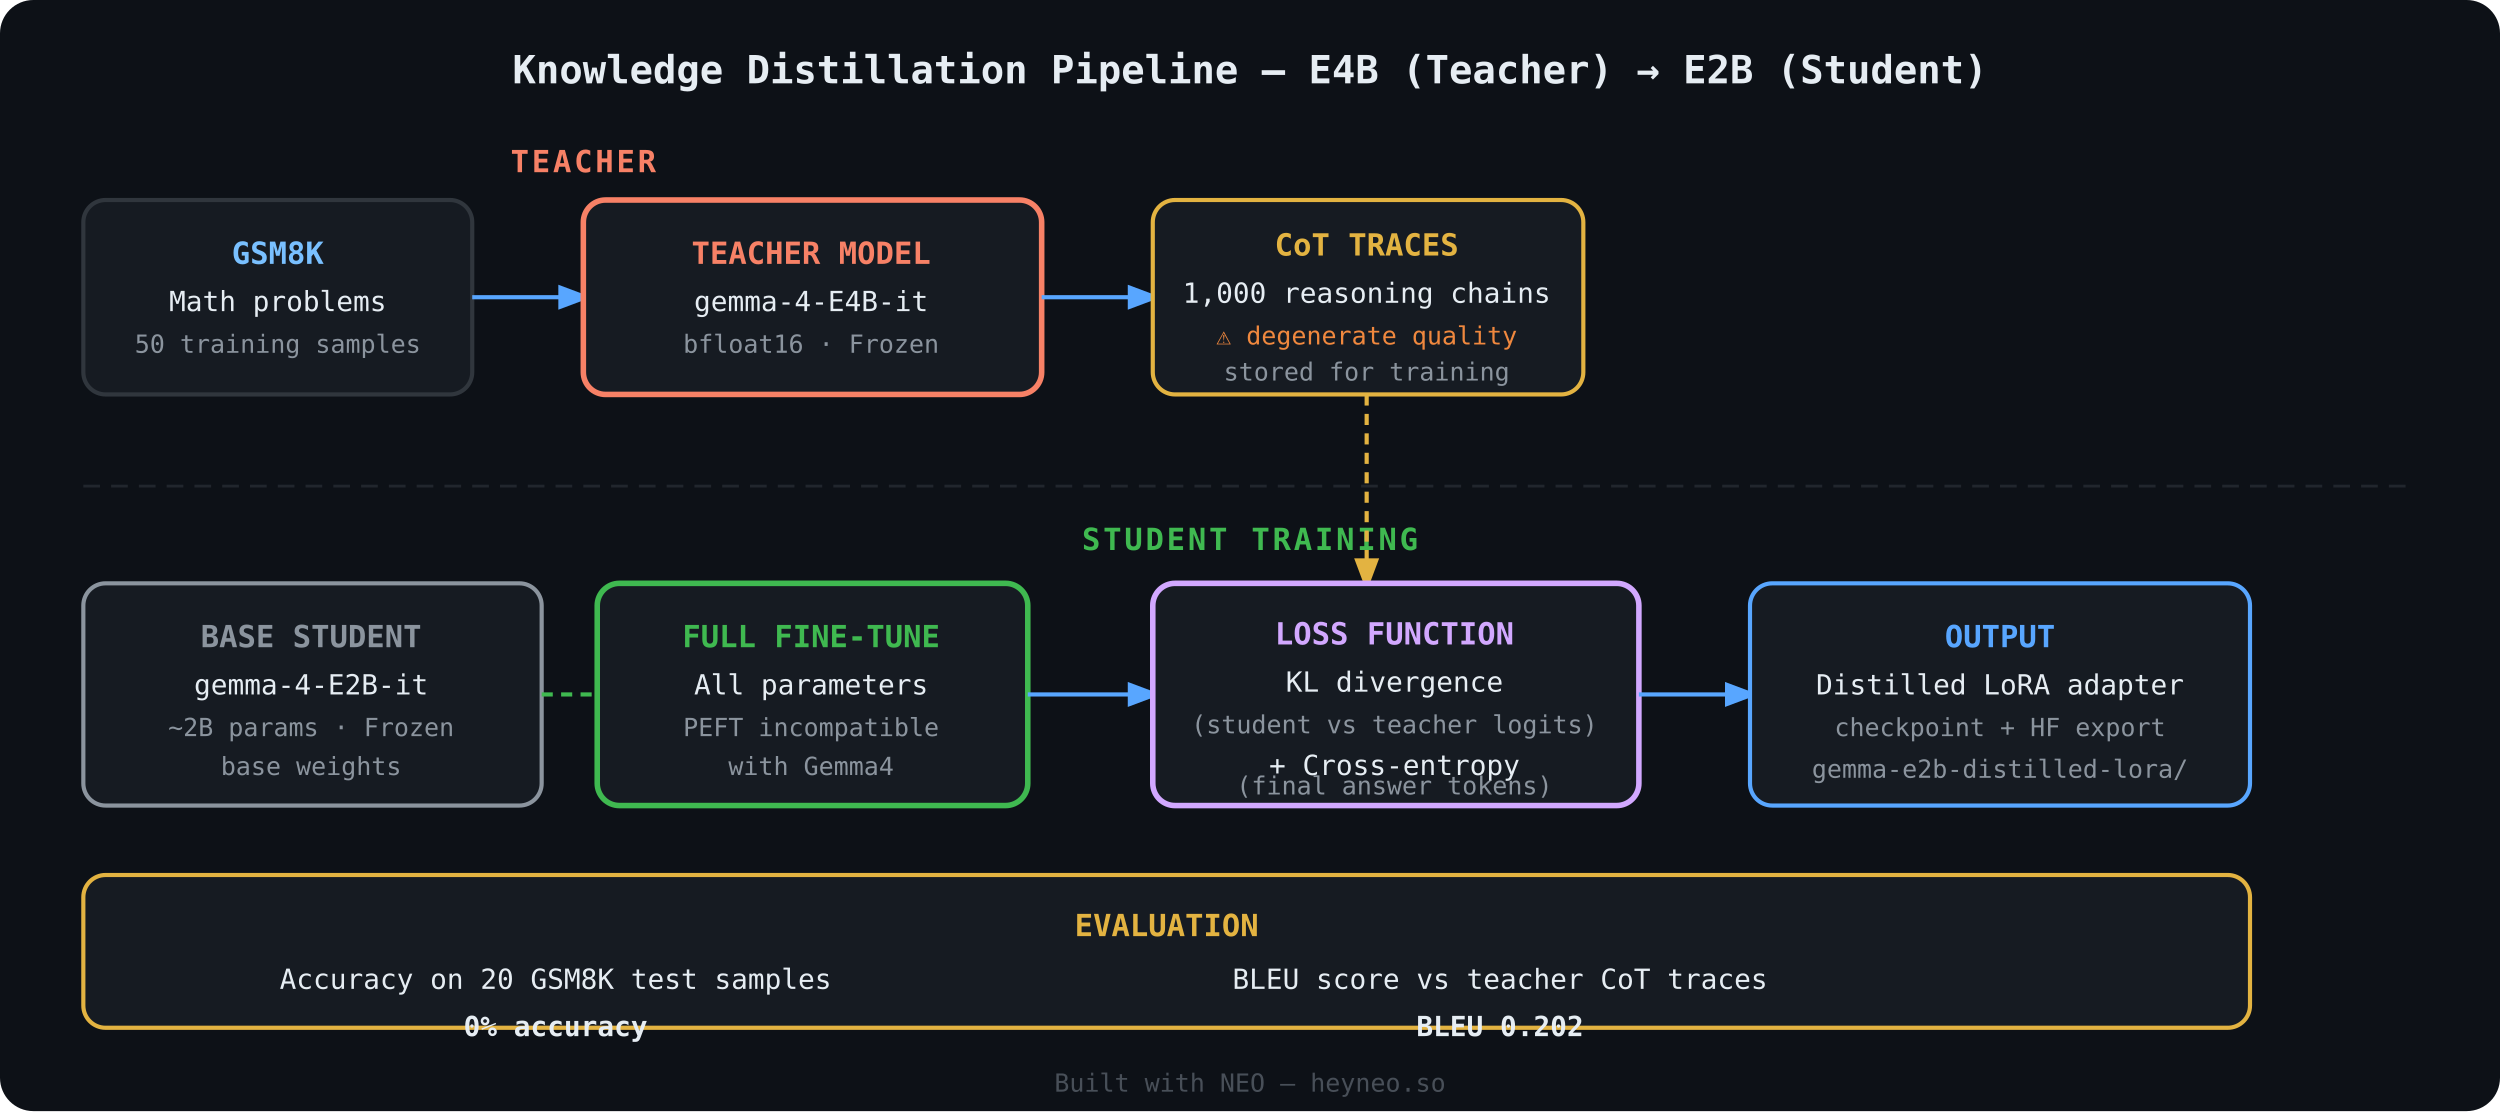
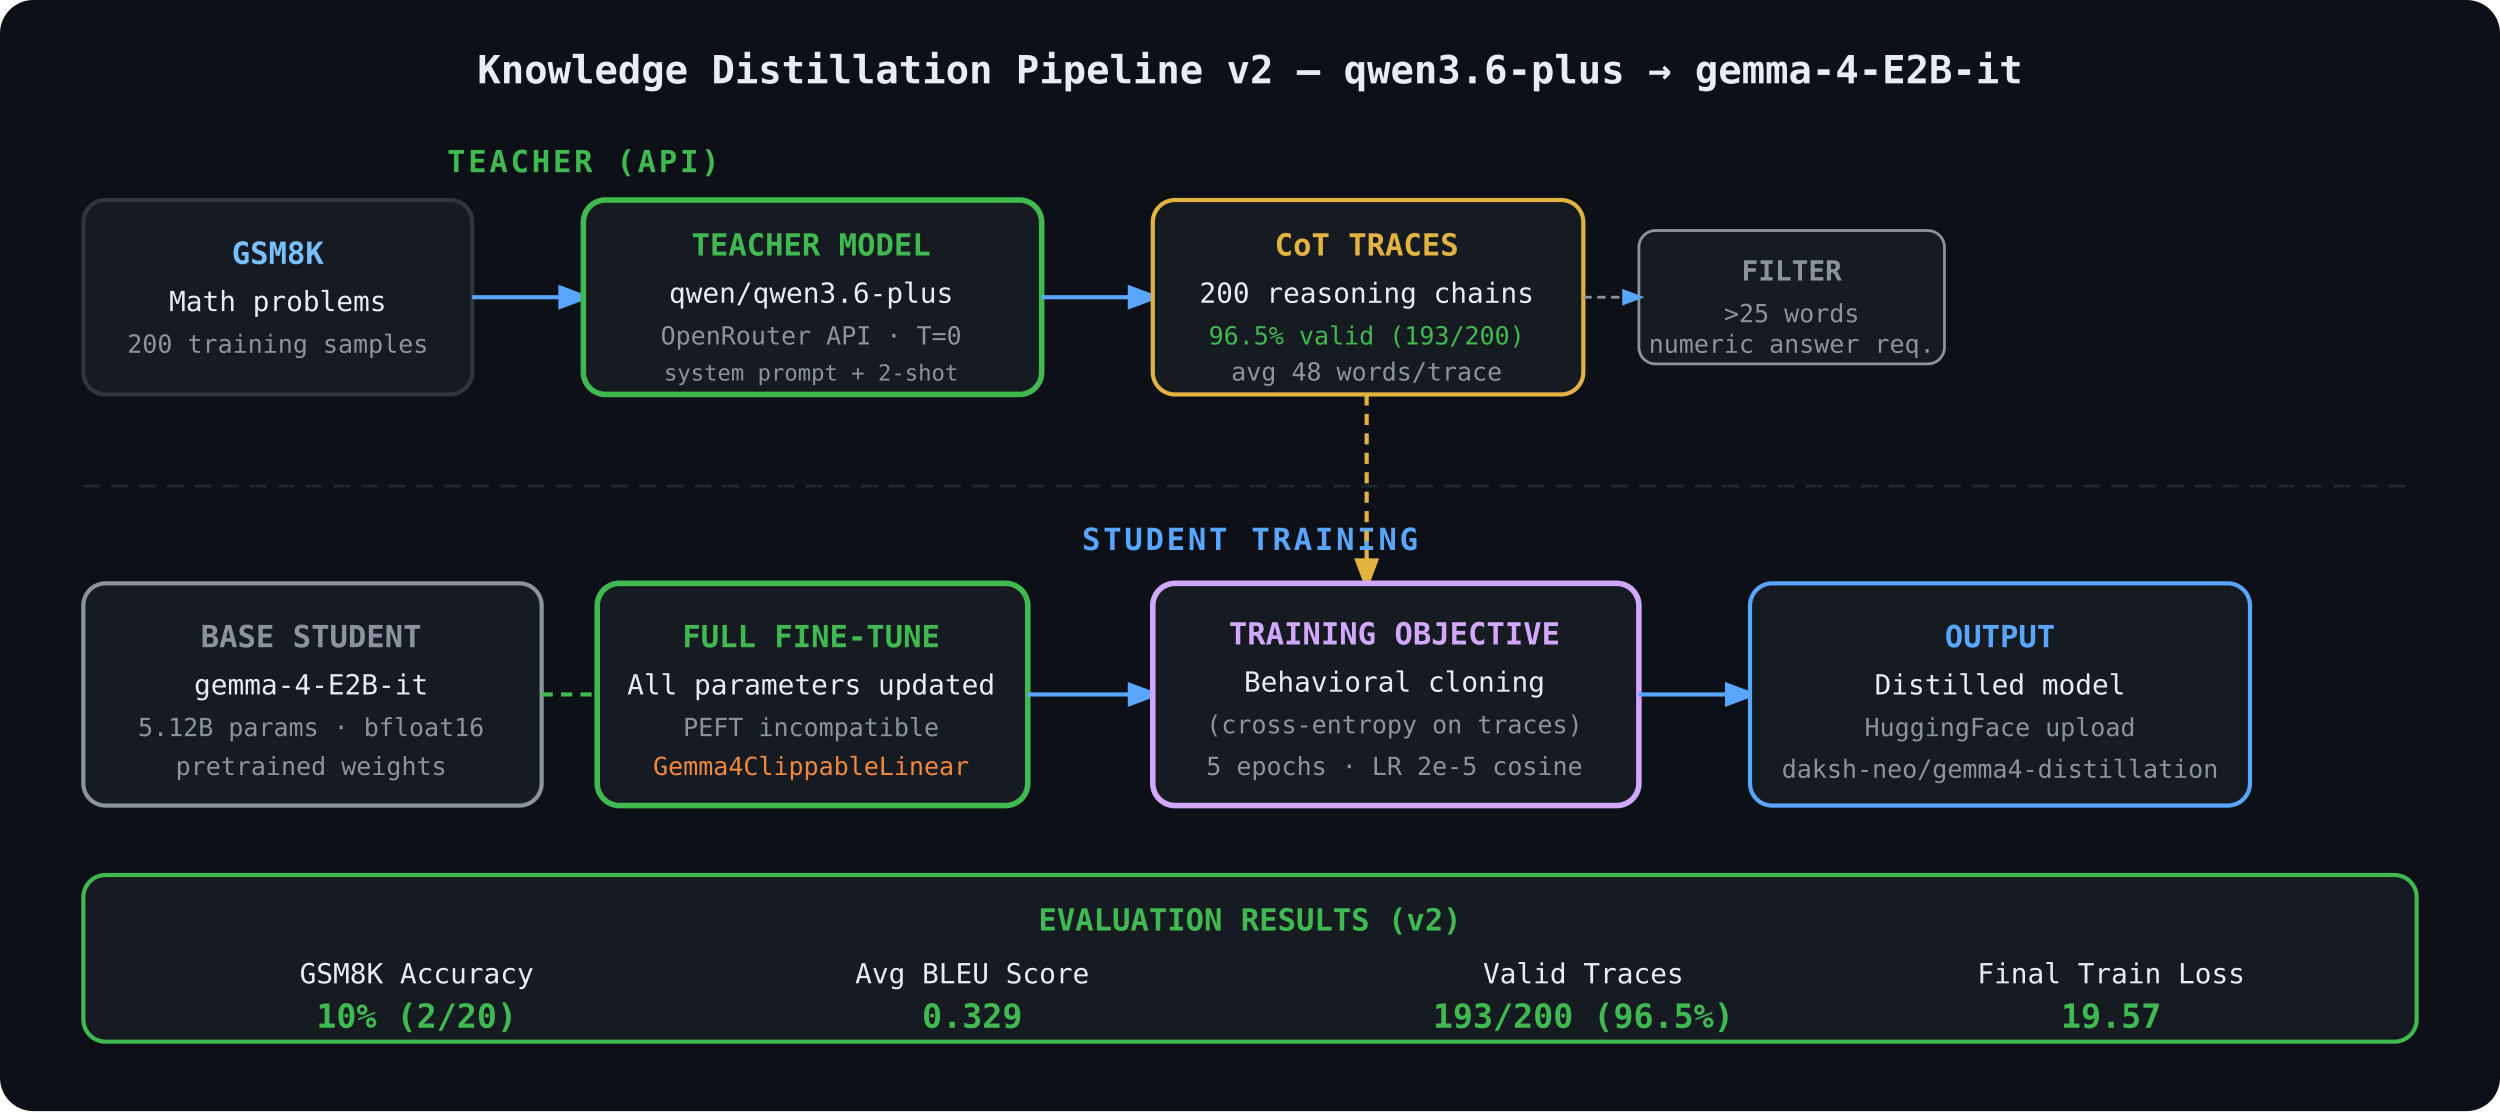
<svg xmlns="http://www.w3.org/2000/svg" viewBox="0 0 900 400" width="900" height="400" font-family="monospace, sans-serif">
-   <rect width="900" height="400" rx="12" fill="#0d1117" />
-   <text x="450" y="30" text-anchor="middle" fill="#e6edf3" font-size="14" font-weight="bold">Knowledge Distillation Pipeline — E4B (Teacher) → E2B (Student)</text>
-   <text x="210" y="62" text-anchor="middle" fill="#f78166" font-size="11" font-weight="bold" letter-spacing="1">TEACHER</text>
-   <rect x="30" y="72" width="140" height="70" rx="8" fill="#161b22" stroke="#30363d" stroke-width="1.5" />
-   <text x="100" y="95" text-anchor="middle" fill="#79c0ff" font-size="11" font-weight="bold">GSM8K</text>
-   <text x="100" y="112" text-anchor="middle" fill="#e6edf3" font-size="10">Math problems</text>
-   <text x="100" y="127" text-anchor="middle" fill="#8b949e" font-size="9">50 training samples</text>
-   <line x1="170" y1="107" x2="210" y2="107" stroke="#58a6ff" stroke-width="1.5" marker-end="url(#arrow)" />
-   <rect x="210" y="72" width="165" height="70" rx="8" fill="#161b22" stroke="#f78166" stroke-width="2" />
-   <text x="292" y="95" text-anchor="middle" fill="#f78166" font-size="11" font-weight="bold">TEACHER MODEL</text>
-   <text x="292" y="112" text-anchor="middle" fill="#e6edf3" font-size="10">gemma-4-E4B-it</text>
-   <text x="292" y="127" text-anchor="middle" fill="#8b949e" font-size="9">bfloat16 · Frozen</text>
-   <line x1="375" y1="107" x2="415" y2="107" stroke="#58a6ff" stroke-width="1.5" marker-end="url(#arrow)" />
-   <rect x="415" y="72" width="155" height="70" rx="8" fill="#161b22" stroke="#e3b341" stroke-width="1.5" />
-   <text x="492" y="92" text-anchor="middle" fill="#e3b341" font-size="11" font-weight="bold">CoT TRACES</text>
-   <text x="492" y="109" text-anchor="middle" fill="#e6edf3" font-size="10">1,000 reasoning chains</text>
-   <text x="492" y="124" text-anchor="middle" fill="#f0883e" font-size="9">⚠ degenerate quality</text>
-   <text x="492" y="137" text-anchor="middle" fill="#8b949e" font-size="9">stored for training</text>
-   <line x1="30" y1="175" x2="870" y2="175" stroke="#21262d" stroke-width="1" stroke-dasharray="6,4" />
-   <text x="450" y="198" text-anchor="middle" fill="#3fb950" font-size="11" font-weight="bold" letter-spacing="1">STUDENT TRAINING</text>
-   <rect x="30" y="210" width="165" height="80" rx="8" fill="#161b22" stroke="#8b949e" stroke-width="1.5" />
-   <text x="112" y="233" text-anchor="middle" fill="#8b949e" font-size="11" font-weight="bold">BASE STUDENT</text>
-   <text x="112" y="250" text-anchor="middle" fill="#e6edf3" font-size="10">gemma-4-E2B-it</text>
-   <text x="112" y="265" text-anchor="middle" fill="#8b949e" font-size="9">~2B params · Frozen</text>
-   <text x="112" y="279" text-anchor="middle" fill="#8b949e" font-size="9">base weights</text>
-   <rect x="215" y="210" width="155" height="80" rx="8" fill="#161b22" stroke="#3fb950" stroke-width="2" />
-   <text x="292" y="233" text-anchor="middle" fill="#3fb950" font-size="11" font-weight="bold">FULL FINE-TUNE</text>
-   <text x="292" y="250" text-anchor="middle" fill="#e6edf3" font-size="10">All parameters</text>
-   <text x="292" y="265" text-anchor="middle" fill="#8b949e" font-size="9">PEFT incompatible</text>
-   <text x="292" y="279" text-anchor="middle" fill="#8b949e" font-size="9">with Gemma4</text>
-   <line x1="195" y1="250" x2="215" y2="250" stroke="#3fb950" stroke-width="1.5" stroke-dasharray="4,3" />
-   <line x1="370" y1="250" x2="415" y2="250" stroke="#58a6ff" stroke-width="1.5" marker-end="url(#arrow)" />
-   <line x1="492" y1="142" x2="492" y2="210" stroke="#e3b341" stroke-width="1.5" stroke-dasharray="4,3" marker-end="url(#arrow-gold)" />
-   <rect x="415" y="210" width="175" height="80" rx="8" fill="#161b22" stroke="#d2a8ff" stroke-width="2" />
-   <text x="502" y="232" text-anchor="middle" fill="#d2a8ff" font-size="11" font-weight="bold">LOSS FUNCTION</text>
-   <text x="502" y="249" text-anchor="middle" fill="#e6edf3" font-size="10">KL divergence</text>
-   <text x="502" y="264" text-anchor="middle" fill="#8b949e" font-size="9">(student vs teacher logits)</text>
-   <text x="502" y="279" text-anchor="middle" fill="#e6edf3" font-size="10">+ Cross-entropy</text>
-   <text x="502" y="286" text-anchor="middle" fill="#8b949e" font-size="9">(final answer tokens)</text>
-   <line x1="590" y1="250" x2="630" y2="250" stroke="#58a6ff" stroke-width="1.5" marker-end="url(#arrow)" />
-   <rect x="630" y="210" width="180" height="80" rx="8" fill="#161b22" stroke="#58a6ff" stroke-width="1.5" />
-   <text x="720" y="233" text-anchor="middle" fill="#58a6ff" font-size="11" font-weight="bold">OUTPUT</text>
-   <text x="720" y="250" text-anchor="middle" fill="#e6edf3" font-size="10">Distilled LoRA adapter</text>
-   <text x="720" y="265" text-anchor="middle" fill="#8b949e" font-size="9">checkpoint + HF export</text>
-   <text x="720" y="280" text-anchor="middle" fill="#8b949e" font-size="9">gemma-e2b-distilled-lora/</text>
-   <rect x="30" y="315" width="780" height="55" rx="8" fill="#161b22" stroke="#e3b341" stroke-width="1.5" />
-   <text x="420" y="337" text-anchor="middle" fill="#e3b341" font-size="11" font-weight="bold">EVALUATION</text>
-   <text x="200" y="356" text-anchor="middle" fill="#e6edf3" font-size="10">Accuracy on 20 GSM8K test samples</text>
-   <text x="540" y="356" text-anchor="middle" fill="#e6edf3" font-size="10">BLEU score vs teacher CoT traces</text>
-   <text x="200" y="373" text-anchor="middle" fill="#e6edf3" font-size="10" font-weight="bold">0% accuracy</text>
-   <text x="540" y="373" text-anchor="middle" fill="#e6edf3" font-size="10" font-weight="bold">BLEU 0.202</text>
  <defs>
    <marker id="arrow" markerWidth="8" markerHeight="8" refX="6" refY="3" orient="auto">
      <path d="M0,0 L0,6 L8,3 z" fill="#58a6ff" />
    </marker>
    <marker id="arrow-gold" markerWidth="8" markerHeight="8" refX="6" refY="3" orient="auto">
      <path d="M0,0 L0,6 L8,3 z" fill="#e3b341" />
    </marker>
+     <marker id="arrow-green" markerWidth="8" markerHeight="8" refX="6" refY="3" orient="auto">
+       <path d="M0,0 L0,6 L8,3 z" fill="#3fb950" />
+     </marker>
  </defs>
-   <text x="450" y="393" text-anchor="middle" fill="#484f58" font-size="9">Built with NEO — heyneo.so</text>
+   <rect width="900" height="400" rx="12" fill="#0d1117" />
+   <text x="450" y="30" text-anchor="middle" fill="#e6edf3" font-size="14" font-weight="bold">Knowledge Distillation Pipeline v2 — qwen3.6-plus → gemma-4-E2B-it</text>
+   <text x="210" y="62" text-anchor="middle" fill="#3fb950" font-size="11" font-weight="bold" letter-spacing="1">TEACHER (API)</text>
+   <rect x="30" y="72" width="140" height="70" rx="8" fill="#161b22" stroke="#30363d" stroke-width="1.5" />
+   <text x="100" y="95" text-anchor="middle" fill="#79c0ff" font-size="11" font-weight="bold">GSM8K</text>
+   <text x="100" y="112" text-anchor="middle" fill="#e6edf3" font-size="10">Math problems</text>
+   <text x="100" y="127" text-anchor="middle" fill="#8b949e" font-size="9">200 training samples</text>
+   <line x1="170" y1="107" x2="210" y2="107" stroke="#58a6ff" stroke-width="1.5" marker-end="url(#arrow)" />
+   <rect x="210" y="72" width="165" height="70" rx="8" fill="#161b22" stroke="#3fb950" stroke-width="2" />
+   <text x="292" y="92" text-anchor="middle" fill="#3fb950" font-size="11" font-weight="bold">TEACHER MODEL</text>
+   <text x="292" y="109" text-anchor="middle" fill="#e6edf3" font-size="10">qwen/qwen3.6-plus</text>
+   <text x="292" y="124" text-anchor="middle" fill="#8b949e" font-size="9">OpenRouter API · T=0</text>
+   <text x="292" y="137" text-anchor="middle" fill="#8b949e" font-size="8">system prompt + 2-shot</text>
+   <line x1="375" y1="107" x2="415" y2="107" stroke="#58a6ff" stroke-width="1.5" marker-end="url(#arrow)" />
+   <rect x="415" y="72" width="155" height="70" rx="8" fill="#161b22" stroke="#e3b341" stroke-width="1.5" />
+   <text x="492" y="92" text-anchor="middle" fill="#e3b341" font-size="11" font-weight="bold">CoT TRACES</text>
+   <text x="492" y="109" text-anchor="middle" fill="#e6edf3" font-size="10">200 reasoning chains</text>
+   <text x="492" y="124" text-anchor="middle" fill="#3fb950" font-size="9">96.5% valid (193/200)</text>
+   <text x="492" y="137" text-anchor="middle" fill="#8b949e" font-size="9">avg 48 words/trace</text>
+   <rect x="590" y="83" width="110" height="48" rx="6" fill="#161b22" stroke="#8b949e" stroke-width="1" />
+   <text x="645" y="101" text-anchor="middle" fill="#8b949e" font-size="10" font-weight="bold">FILTER</text>
+   <text x="645" y="116" text-anchor="middle" fill="#8b949e" font-size="9">&gt;25 words</text>
+   <text x="645" y="127" text-anchor="middle" fill="#8b949e" font-size="9">numeric answer req.</text>
+   <line x1="570" y1="107" x2="590" y2="107" stroke="#8b949e" stroke-width="1" stroke-dasharray="3,2" marker-end="url(#arrow)" />
+   <line x1="30" y1="175" x2="870" y2="175" stroke="#21262d" stroke-width="1" stroke-dasharray="6,4" />
+   <text x="450" y="198" text-anchor="middle" fill="#58a6ff" font-size="11" font-weight="bold" letter-spacing="1">STUDENT TRAINING</text>
+   <rect x="30" y="210" width="165" height="80" rx="8" fill="#161b22" stroke="#8b949e" stroke-width="1.5" />
+   <text x="112" y="233" text-anchor="middle" fill="#8b949e" font-size="11" font-weight="bold">BASE STUDENT</text>
+   <text x="112" y="250" text-anchor="middle" fill="#e6edf3" font-size="10">gemma-4-E2B-it</text>
+   <text x="112" y="265" text-anchor="middle" fill="#8b949e" font-size="9">5.12B params · bfloat16</text>
+   <text x="112" y="279" text-anchor="middle" fill="#8b949e" font-size="9">pretrained weights</text>
+   <rect x="215" y="210" width="155" height="80" rx="8" fill="#161b22" stroke="#3fb950" stroke-width="2" />
+   <text x="292" y="233" text-anchor="middle" fill="#3fb950" font-size="11" font-weight="bold">FULL FINE-TUNE</text>
+   <text x="292" y="250" text-anchor="middle" fill="#e6edf3" font-size="10">All parameters updated</text>
+   <text x="292" y="265" text-anchor="middle" fill="#8b949e" font-size="9">PEFT incompatible</text>
+   <text x="292" y="279" text-anchor="middle" fill="#f0883e" font-size="9">Gemma4ClippableLinear</text>
+   <line x1="195" y1="250" x2="215" y2="250" stroke="#3fb950" stroke-width="1.5" stroke-dasharray="4,3" />
+   <line x1="370" y1="250" x2="415" y2="250" stroke="#58a6ff" stroke-width="1.5" marker-end="url(#arrow)" />
+   <line x1="492" y1="142" x2="492" y2="210" stroke="#e3b341" stroke-width="1.5" stroke-dasharray="4,3" marker-end="url(#arrow-gold)" />
+   <rect x="415" y="210" width="175" height="80" rx="8" fill="#161b22" stroke="#d2a8ff" stroke-width="2" />
+   <text x="502" y="232" text-anchor="middle" fill="#d2a8ff" font-size="11" font-weight="bold">TRAINING OBJECTIVE</text>
+   <text x="502" y="249" text-anchor="middle" fill="#e6edf3" font-size="10">Behavioral cloning</text>
+   <text x="502" y="264" text-anchor="middle" fill="#8b949e" font-size="9">(cross-entropy on traces)</text>
+   <text x="502" y="279" text-anchor="middle" fill="#8b949e" font-size="9">5 epochs · LR 2e-5 cosine</text>
+   <line x1="590" y1="250" x2="630" y2="250" stroke="#58a6ff" stroke-width="1.5" marker-end="url(#arrow)" />
+   <rect x="630" y="210" width="180" height="80" rx="8" fill="#161b22" stroke="#58a6ff" stroke-width="1.5" />
+   <text x="720" y="233" text-anchor="middle" fill="#58a6ff" font-size="11" font-weight="bold">OUTPUT</text>
+   <text x="720" y="250" text-anchor="middle" fill="#e6edf3" font-size="10">Distilled model</text>
+   <text x="720" y="265" text-anchor="middle" fill="#8b949e" font-size="9">HuggingFace upload</text>
+   <text x="720" y="280" text-anchor="middle" fill="#8b949e" font-size="9">daksh-neo/gemma4-distillation</text>
+   <rect x="30" y="315" width="840" height="60" rx="8" fill="#161b22" stroke="#3fb950" stroke-width="1.5" />
+   <text x="450" y="335" text-anchor="middle" fill="#3fb950" font-size="11" font-weight="bold">EVALUATION RESULTS (v2)</text>
+   <text x="150" y="354" text-anchor="middle" fill="#e6edf3" font-size="10">GSM8K Accuracy</text>
+   <text x="350" y="354" text-anchor="middle" fill="#e6edf3" font-size="10">Avg BLEU Score</text>
+   <text x="570" y="354" text-anchor="middle" fill="#e6edf3" font-size="10">Valid Traces</text>
+   <text x="760" y="354" text-anchor="middle" fill="#e6edf3" font-size="10">Final Train Loss</text>
+   <text x="150" y="370" text-anchor="middle" fill="#3fb950" font-size="12" font-weight="bold">10% (2/20)</text>
+   <text x="350" y="370" text-anchor="middle" fill="#3fb950" font-size="12" font-weight="bold">0.329</text>
+   <text x="570" y="370" text-anchor="middle" fill="#3fb950" font-size="12" font-weight="bold">193/200 (96.5%)</text>
+   <text x="760" y="370" text-anchor="middle" fill="#3fb950" font-size="12" font-weight="bold">19.57</text>
</svg>
